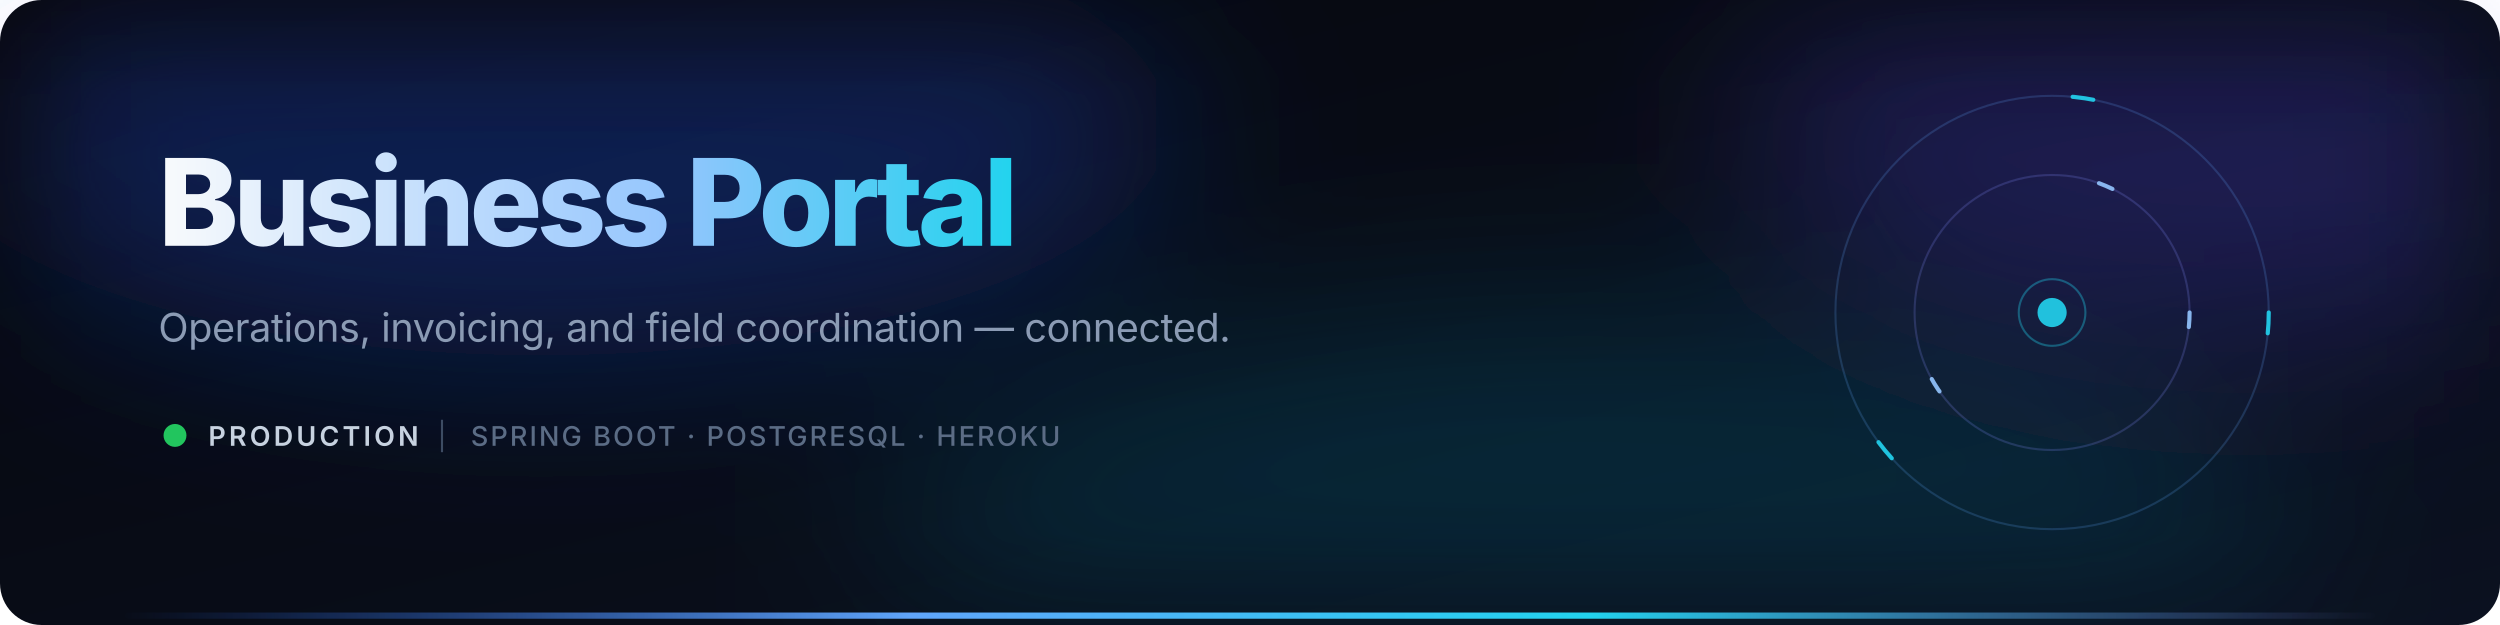
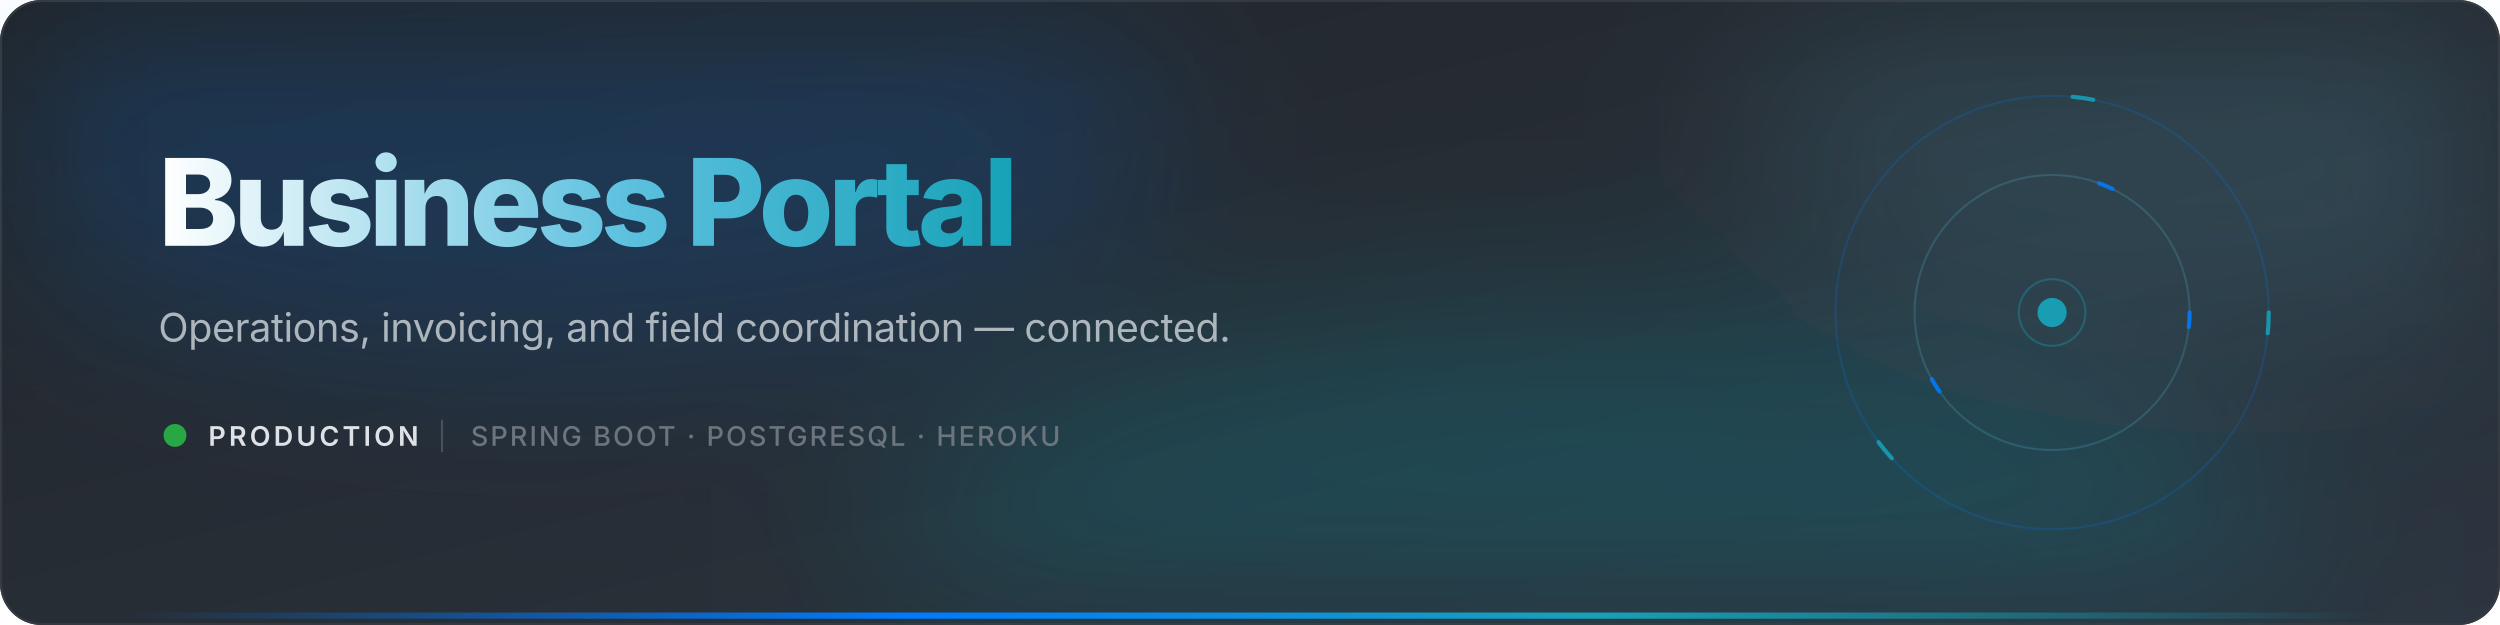
<svg xmlns="http://www.w3.org/2000/svg" width="1200" height="300" viewBox="0 0 1200 300" role="img" aria-labelledby="title desc">
  <defs>
    <linearGradient id="bg" x1="0" y1="0" x2="1" y2="1">
-       <stop offset="0" stop-color="#05070d" />
-       <stop offset="1" stop-color="#0b1120" />
+       <stop offset="0" stop-color="#212529" />
+       <stop offset="1" stop-color="#2c3540" />
    </linearGradient>
    <linearGradient id="titleGrad" x1="0" y1="0" x2="1" y2="0">
-       <stop offset="0" stop-color="#f8fafc" />
-       <stop offset=".6" stop-color="#93c5fd" />
-       <stop offset="1" stop-color="#22d3ee" />
+       <stop offset="0" stop-color="#ffffff" />
+       <stop offset=".55" stop-color="#5bc0de" />
+       <stop offset="1" stop-color="#17a2b8" />
    </linearGradient>
    <linearGradient id="edge" x1="0" y1="0" x2="1" y2="0">
-       <stop offset="0" stop-color="#2563eb" stop-opacity="0" />
-       <stop offset=".35" stop-color="#60a5fa" />
-       <stop offset=".65" stop-color="#22d3ee" />
-       <stop offset="1" stop-color="#818cf8" stop-opacity="0" />
+       <stop offset="0" stop-color="#007bff" stop-opacity="0" />
+       <stop offset=".35" stop-color="#007bff" />
+       <stop offset=".65" stop-color="#17a2b8" />
+       <stop offset="1" stop-color="#17a2b8" stop-opacity="0" />
    </linearGradient>
    <filter id="soft" x="-60%" y="-60%" width="220%" height="220%">
      <feGaussianBlur stdDeviation="46" />
    </filter>
    <style>
      .aurora1 { animation: drift1 11s ease-in-out infinite alternate; }
      .aurora2 { animation: drift2 9s ease-in-out infinite alternate; }
      .aurora3 { animation: drift1 13s ease-in-out infinite alternate-reverse; }
      .dot { animation: pulse 2.4s ease-in-out infinite; }
      .ring { animation: spin 26s linear infinite; transform-origin: 985px 150px; }
      .ring.inner { animation-duration: 18s; animation-direction: reverse; }
      @keyframes drift1 {
        from { transform: translate(-30px, 10px); }
        to { transform: translate(40px, -14px); }
      }
      @keyframes drift2 {
        from { transform: translate(24px, -8px); }
        to { transform: translate(-32px, 12px); }
      }
      @keyframes pulse {
        0%, 100% { opacity: 1; }
        50% { opacity: .35; }
      }
      @keyframes spin {
        to { transform: rotate(360deg); }
      }
      @media (prefers-reduced-motion: reduce) {
        * { animation: none !important; }
      }
    </style>
  </defs>
  <rect width="1200" height="300" rx="20" fill="url(#bg)" />
+   <rect x=".5" y=".5" width="1199" height="299" rx="19.5" fill="none" stroke="#343a40" />
  <g filter="url(#soft)">
-     <ellipse class="aurora1" cx="260" cy="60" rx="300" ry="110" fill="#1d4ed8" opacity=".32" />
-     <ellipse class="aurora2" cx="760" cy="270" rx="340" ry="120" fill="#0e7490" opacity=".25" />
-     <ellipse class="aurora3" cx="1080" cy="60" rx="240" ry="100" fill="#4f46e5" opacity=".28" />
+     <ellipse class="aurora1" cx="260" cy="60" rx="300" ry="110" fill="#007bff" opacity=".18" />
+     <ellipse class="aurora2" cx="760" cy="270" rx="340" ry="120" fill="#17a2b8" opacity=".22" />
+     <ellipse class="aurora3" cx="1080" cy="60" rx="240" ry="100" fill="#5bc0de" opacity=".16" />
  </g>
-   <g class="ring" fill="none" stroke="#60a5fa" stroke-opacity=".2">
+   <g class="ring" fill="none" stroke="#007bff" stroke-opacity=".18">
    <circle cx="985" cy="150" r="104" />
-     <circle cx="985" cy="150" r="104" stroke-dasharray="10 240" stroke="#22d3ee" stroke-opacity=".9" stroke-width="2" stroke-linecap="round" />
+     <circle cx="985" cy="150" r="104" stroke-dasharray="10 240" stroke="#17a2b8" stroke-opacity=".85" stroke-width="2" stroke-linecap="round" />
  </g>
-   <g class="ring inner" fill="none" stroke="#818cf8" stroke-opacity=".22">
+   <g class="ring inner" fill="none" stroke="#5bc0de" stroke-opacity=".2">
    <circle cx="985" cy="150" r="66" />
-     <circle cx="985" cy="150" r="66" stroke-dasharray="7 160" stroke="#93c5fd" stroke-opacity=".9" stroke-width="2" stroke-linecap="round" />
+     <circle cx="985" cy="150" r="66" stroke-dasharray="7 160" stroke="#007bff" stroke-opacity=".85" stroke-width="2" stroke-linecap="round" />
  </g>
-   <circle cx="985" cy="150" r="7" fill="#22d3ee" opacity=".9" />
-   <circle cx="985" cy="150" r="16" fill="none" stroke="#22d3ee" stroke-opacity=".35" />
+   <circle cx="985" cy="150" r="7" fill="#17a2b8" opacity=".95" />
+   <circle cx="985" cy="150" r="16" fill="none" stroke="#17a2b8" stroke-opacity=".35" />
  <g transform="translate(76 118)">
    <text y="0" fill="url(#titleGrad)" font-family="Inter,system-ui,sans-serif" font-size="58" font-weight="800" letter-spacing="-2.5">Business Portal</text>
-     <text y="46" fill="#8b9bb4" font-family="Inter,system-ui,sans-serif" font-size="19" letter-spacing="-.2">Operations, invoicing, and field coordination — connected.</text>
+     <text y="46" fill="#adb5bd" font-family="Inter,system-ui,sans-serif" font-size="19" letter-spacing="-.2">Operations, invoicing, and field coordination — connected.</text>
    <g transform="translate(2 84)">
-       <circle class="dot" cx="6" cy="7" r="5.5" fill="#22c55e" />
-       <text x="22" y="12" fill="#c7d2e0" font-family="Inter,system-ui,sans-serif" font-size="13" font-weight="600" letter-spacing="1.5">PRODUCTION</text>
-       <text x="132" y="12" fill="#3d4c63" font-family="Inter,system-ui,sans-serif" font-size="13">|</text>
-       <text x="148" y="12" fill="#5b6c85" font-family="Inter,system-ui,sans-serif" font-size="13" font-weight="500" letter-spacing="1">SPRING BOOT · POSTGRESQL · HEROKU</text>
+       <circle class="dot" cx="6" cy="7" r="5.5" fill="#28a745" />
+       <text x="22" y="12" fill="#dee2e6" font-family="Inter,system-ui,sans-serif" font-size="13" font-weight="600" letter-spacing="1.5">PRODUCTION</text>
+       <text x="132" y="12" fill="#495057" font-family="Inter,system-ui,sans-serif" font-size="13">|</text>
+       <text x="148" y="12" fill="#6c757d" font-family="Inter,system-ui,sans-serif" font-size="13" font-weight="500" letter-spacing="1">SPRING BOOT · POSTGRESQL · HEROKU</text>
    </g>
  </g>
  <rect x="60" y="294" width="1080" height="3" rx="1.5" fill="url(#edge)" />
</svg>
